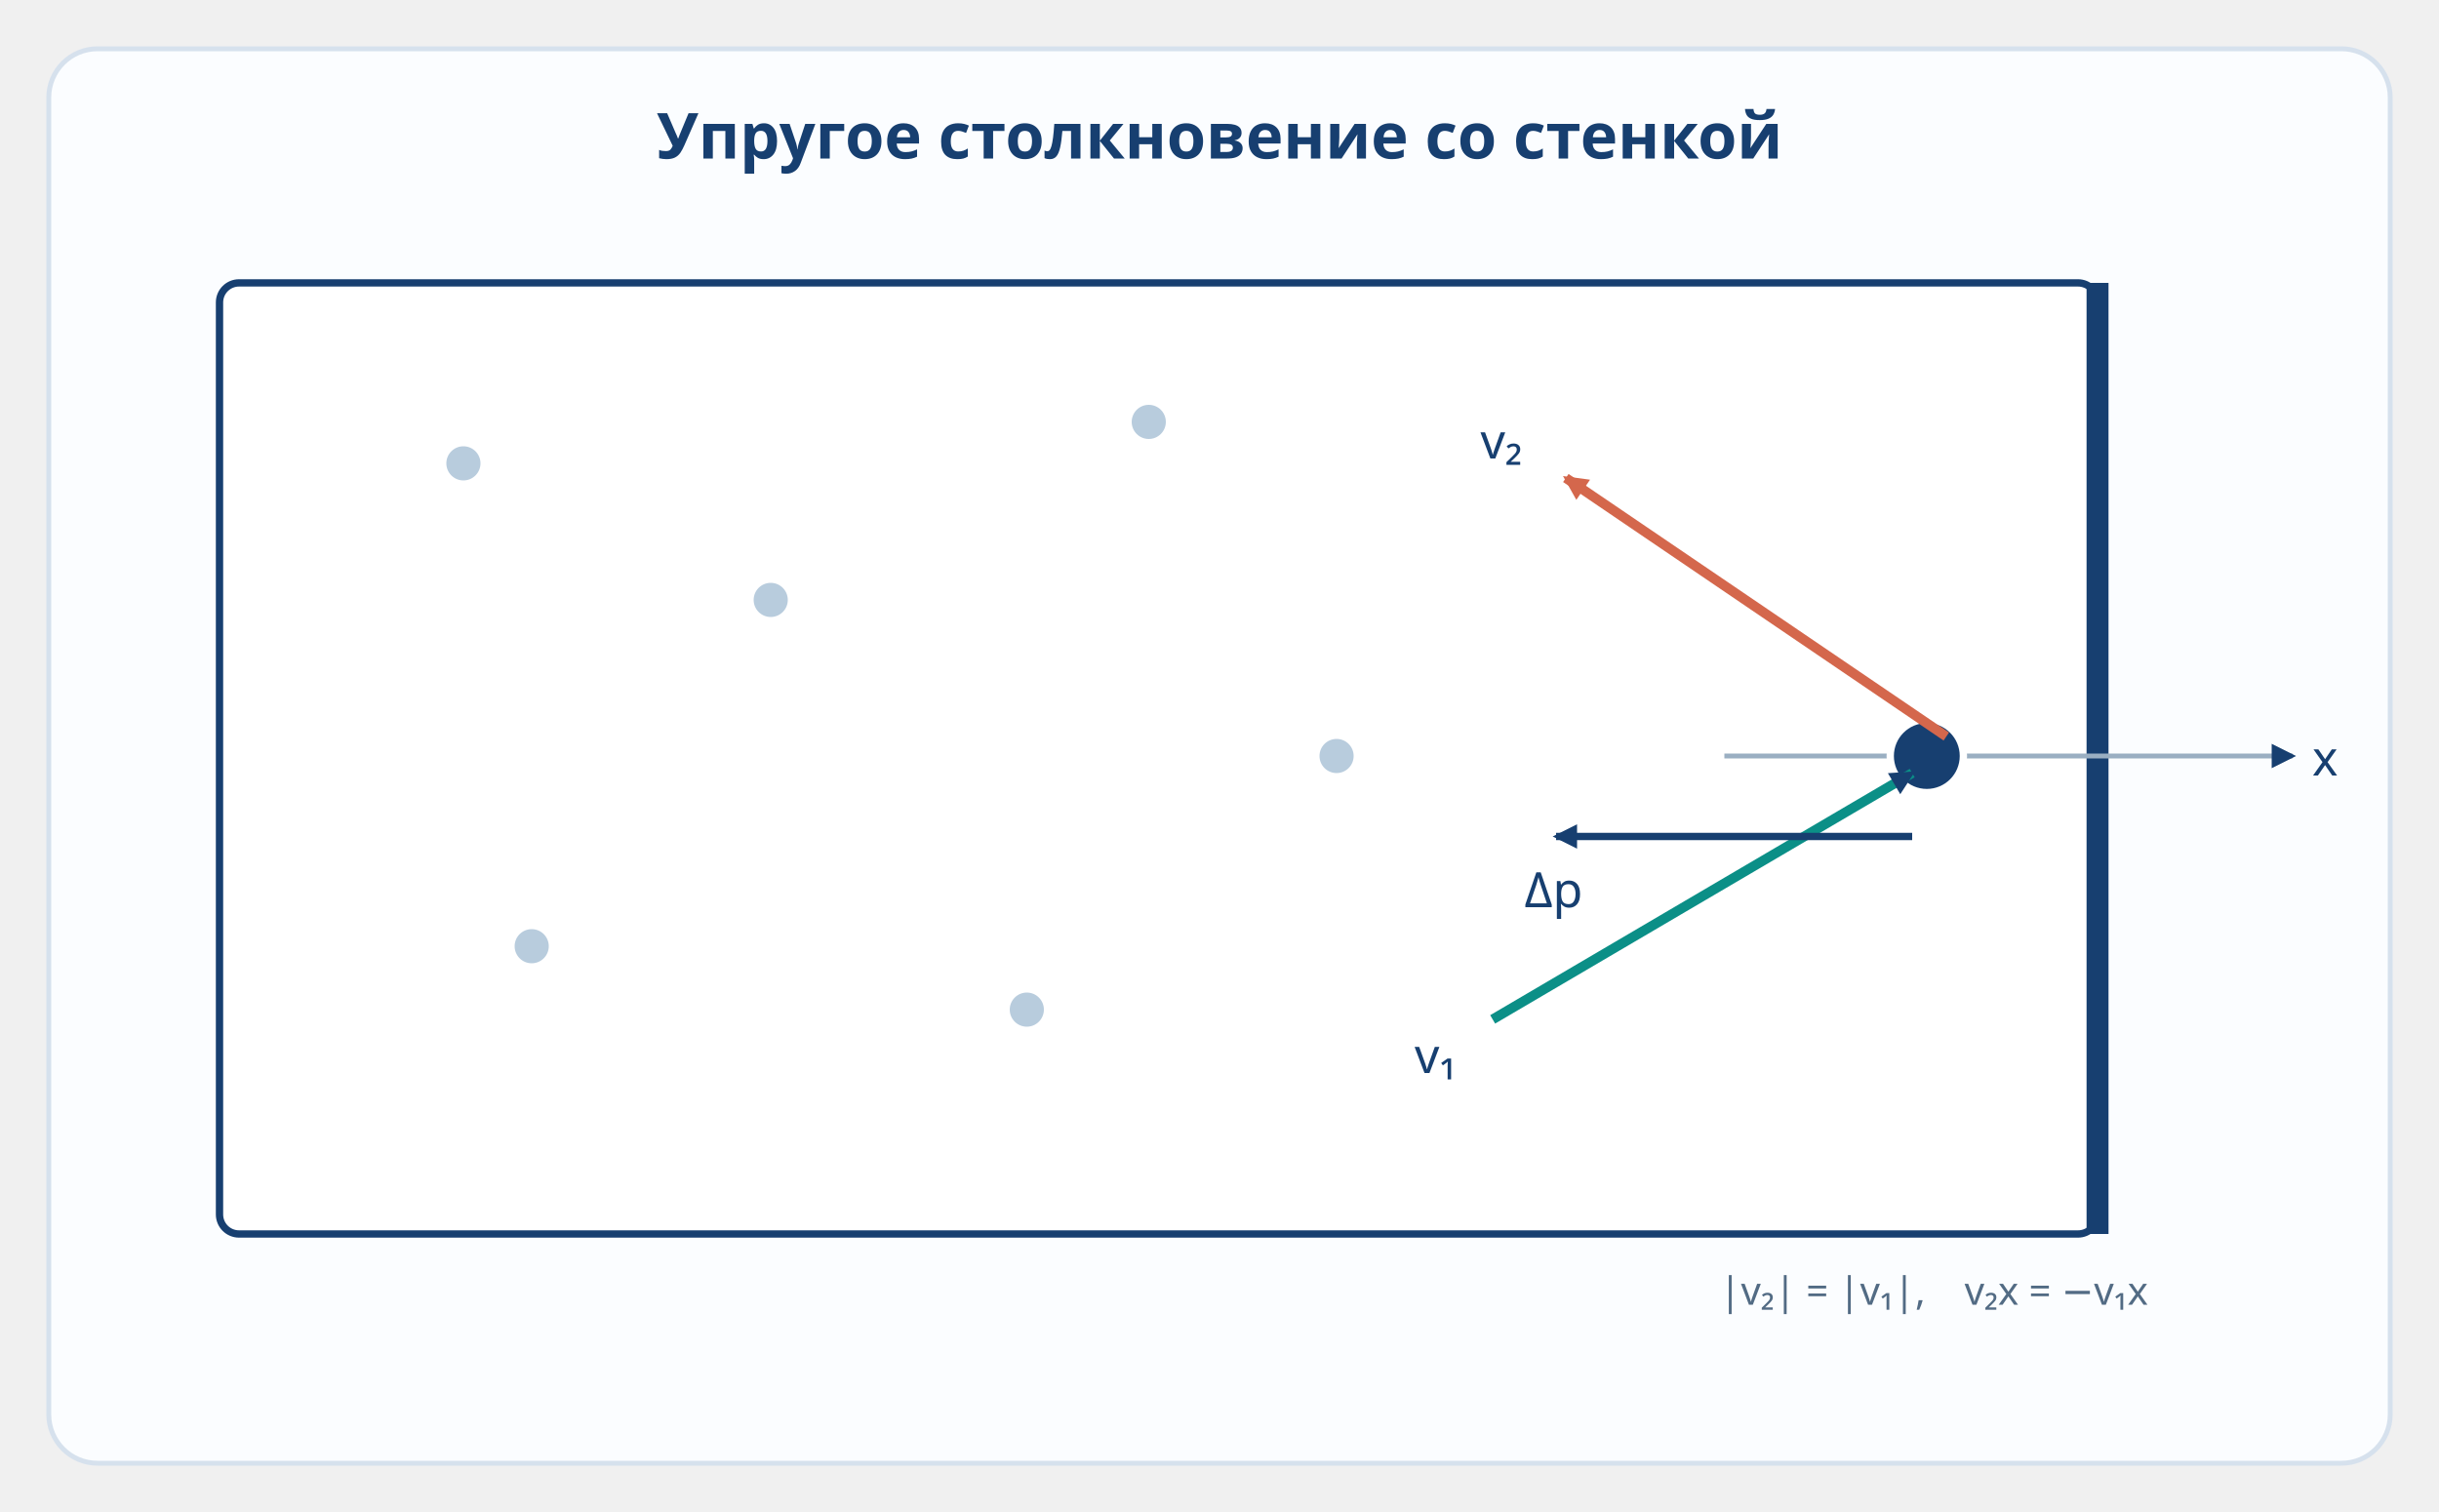
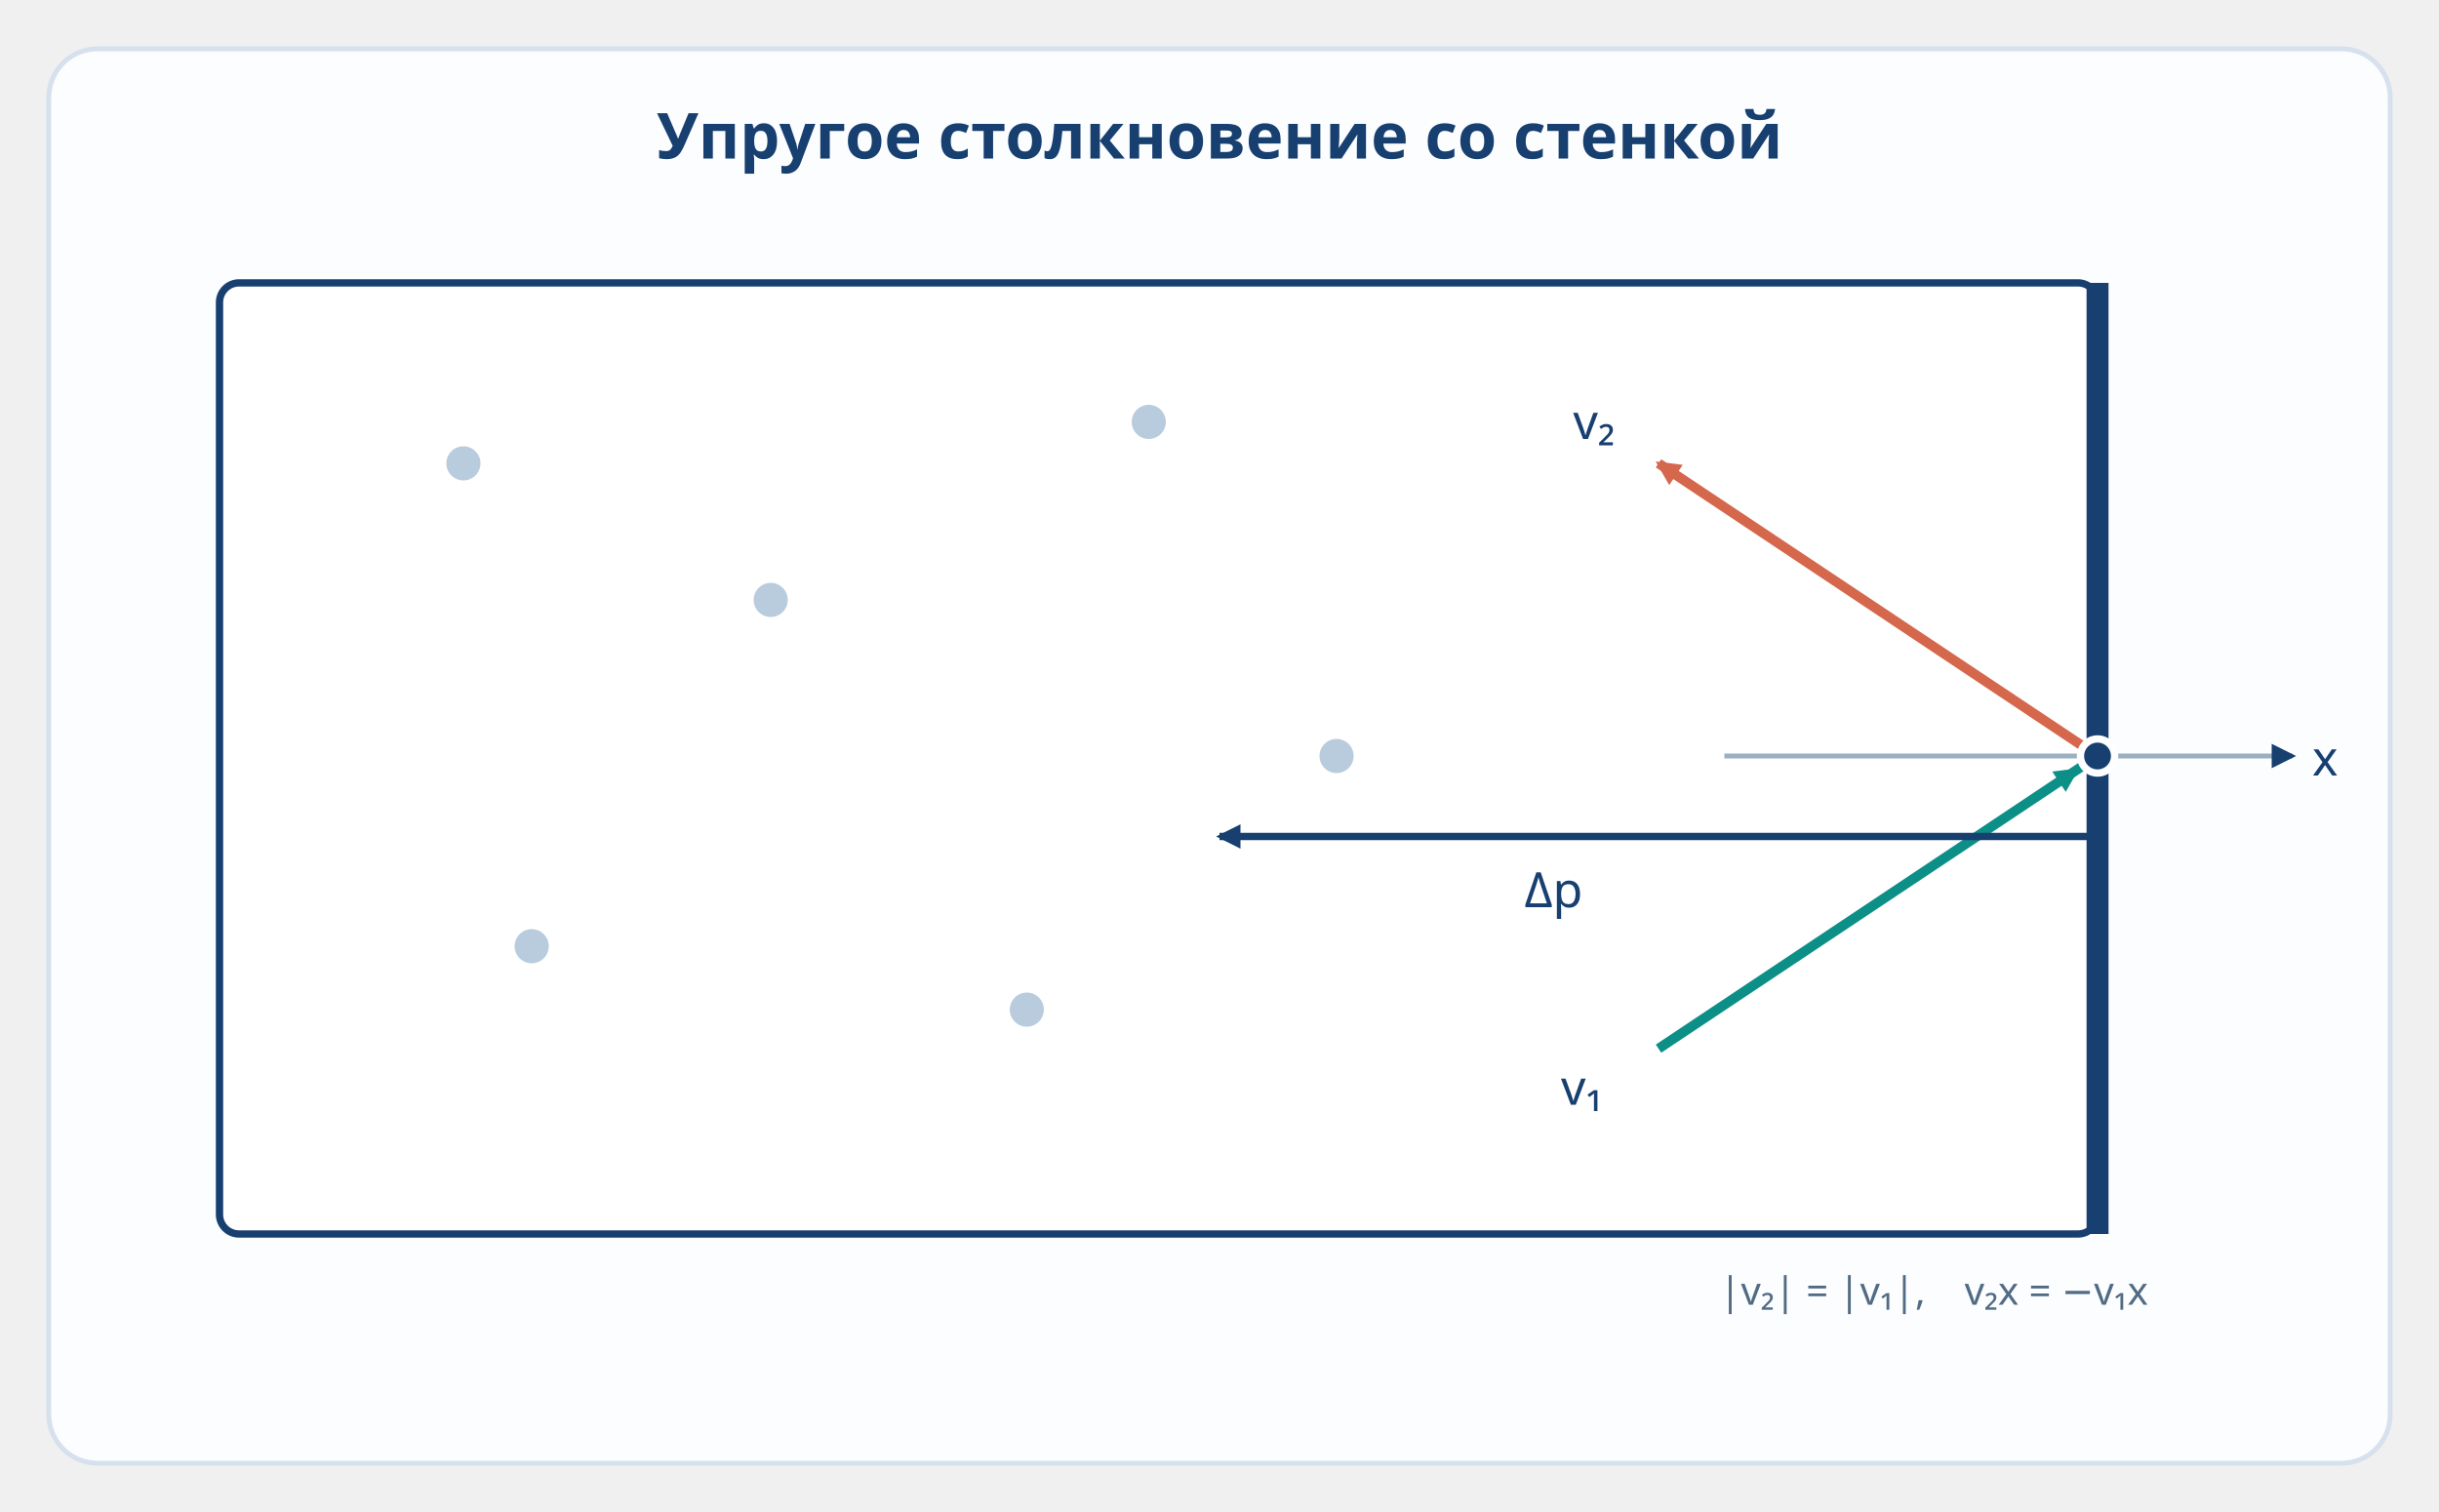
<svg xmlns="http://www.w3.org/2000/svg" viewBox="0 0 1000 620" role="img" aria-labelledby="title desc">
  <defs>
    <marker id="arrow-blue" viewBox="0 0 10 10" refX="8.6" refY="5" markerUnits="userSpaceOnUse" markerWidth="10" markerHeight="10" orient="auto">
      <path d="M0 0 10 5 0 10Z" fill="#173f70" />
+     </marker>
+     <marker id="arrow-green" viewBox="0 0 10 10" refX="19" refY="5" markerUnits="userSpaceOnUse" markerWidth="10" markerHeight="10" orient="auto">
+       <path d="M0 0 10 5 0 10Z" fill="#0b8f87" />
    </marker>
    <marker id="arrow-red" viewBox="0 0 10 10" refX="8.6" refY="5" markerUnits="userSpaceOnUse" markerWidth="10" markerHeight="10" orient="auto">
      <path d="M0 0 10 5 0 10Z" fill="#d4674c" />
    </marker>
    <style>
      .frame{fill:#fbfdff;stroke:#d6e1ed;stroke-width:2}.vessel{fill:#fff;stroke:#173f70;stroke-width:3}
      .wall{stroke:#173f70;stroke-width:9}.axis{stroke:#9aafc2;stroke-width:2;marker-end:url(#arrow-blue)}
-       .incoming{stroke:#0b8f87;stroke-width:4;marker-end:url(#arrow-blue)}.outgoing{stroke:#d4674c;stroke-width:4;marker-end:url(#arrow-red)}
+       .incoming{stroke:#0b8f87;stroke-width:4;marker-end:url(#arrow-green)}.outgoing{stroke:#d4674c;stroke-width:4;marker-end:url(#arrow-red)}
      .impulse{stroke:#173f70;stroke-width:3;marker-end:url(#arrow-blue)}.particle{fill:#173f70;stroke:#fff;stroke-width:3}
      .heading{font:700 26px system-ui,sans-serif;fill:#173f70}.label{font:20px system-ui,sans-serif;fill:#173f70}
      .small{font:16px system-ui,sans-serif;fill:#526b84}
    </style>
  </defs>
  <rect class="frame" x="20" y="20" width="960" height="580" rx="20" />
  <text class="heading" x="500" y="65" text-anchor="middle">Упругое столкновение со стенкой</text>
  <rect class="vessel" x="90" y="116" width="770" height="390" rx="8" />
  <line class="wall" x1="860" y1="116" x2="860" y2="506" />
  <line class="axis" x1="707" y1="310" x2="940" y2="310" />
  <text class="label" x="948" y="318">x</text>
-   <circle class="particle" cx="790" cy="310" r="15" />
-   <line class="incoming" x1="612" y1="418" x2="784" y2="317" />
-   <line class="outgoing" x1="798" y1="302" x2="642" y2="196" />
-   <line class="impulse" x1="784" y1="343" x2="638" y2="343" />
-   <text class="label" x="580" y="440">v₁</text>
-   <text class="label" x="607" y="188">v₂</text>
+   <line class="incoming" x1="680" y1="430" x2="860" y2="310" />
+   <line class="outgoing" x1="860" y1="310" x2="680" y2="190" />
+   <line class="impulse" x1="860" y1="343" x2="500" y2="343" />
+   <circle class="particle" cx="860" cy="310" r="7" />
+   <text class="label" x="640" y="453">v₁</text>
+   <text class="label" x="645" y="180">v₂</text>
  <text class="label" x="625" y="372">Δp</text>
  <text class="small" x="705" y="535">|v₂| = |v₁|, v₂x = −v₁x</text>
  <g fill="#b8ccdd">
    <circle cx="190" cy="190" r="7" />
    <circle cx="316" cy="246" r="7" />
    <circle cx="471" cy="173" r="7" />
    <circle cx="218" cy="388" r="7" />
    <circle cx="421" cy="414" r="7" />
    <circle cx="548" cy="310" r="7" />
  </g>
</svg>
